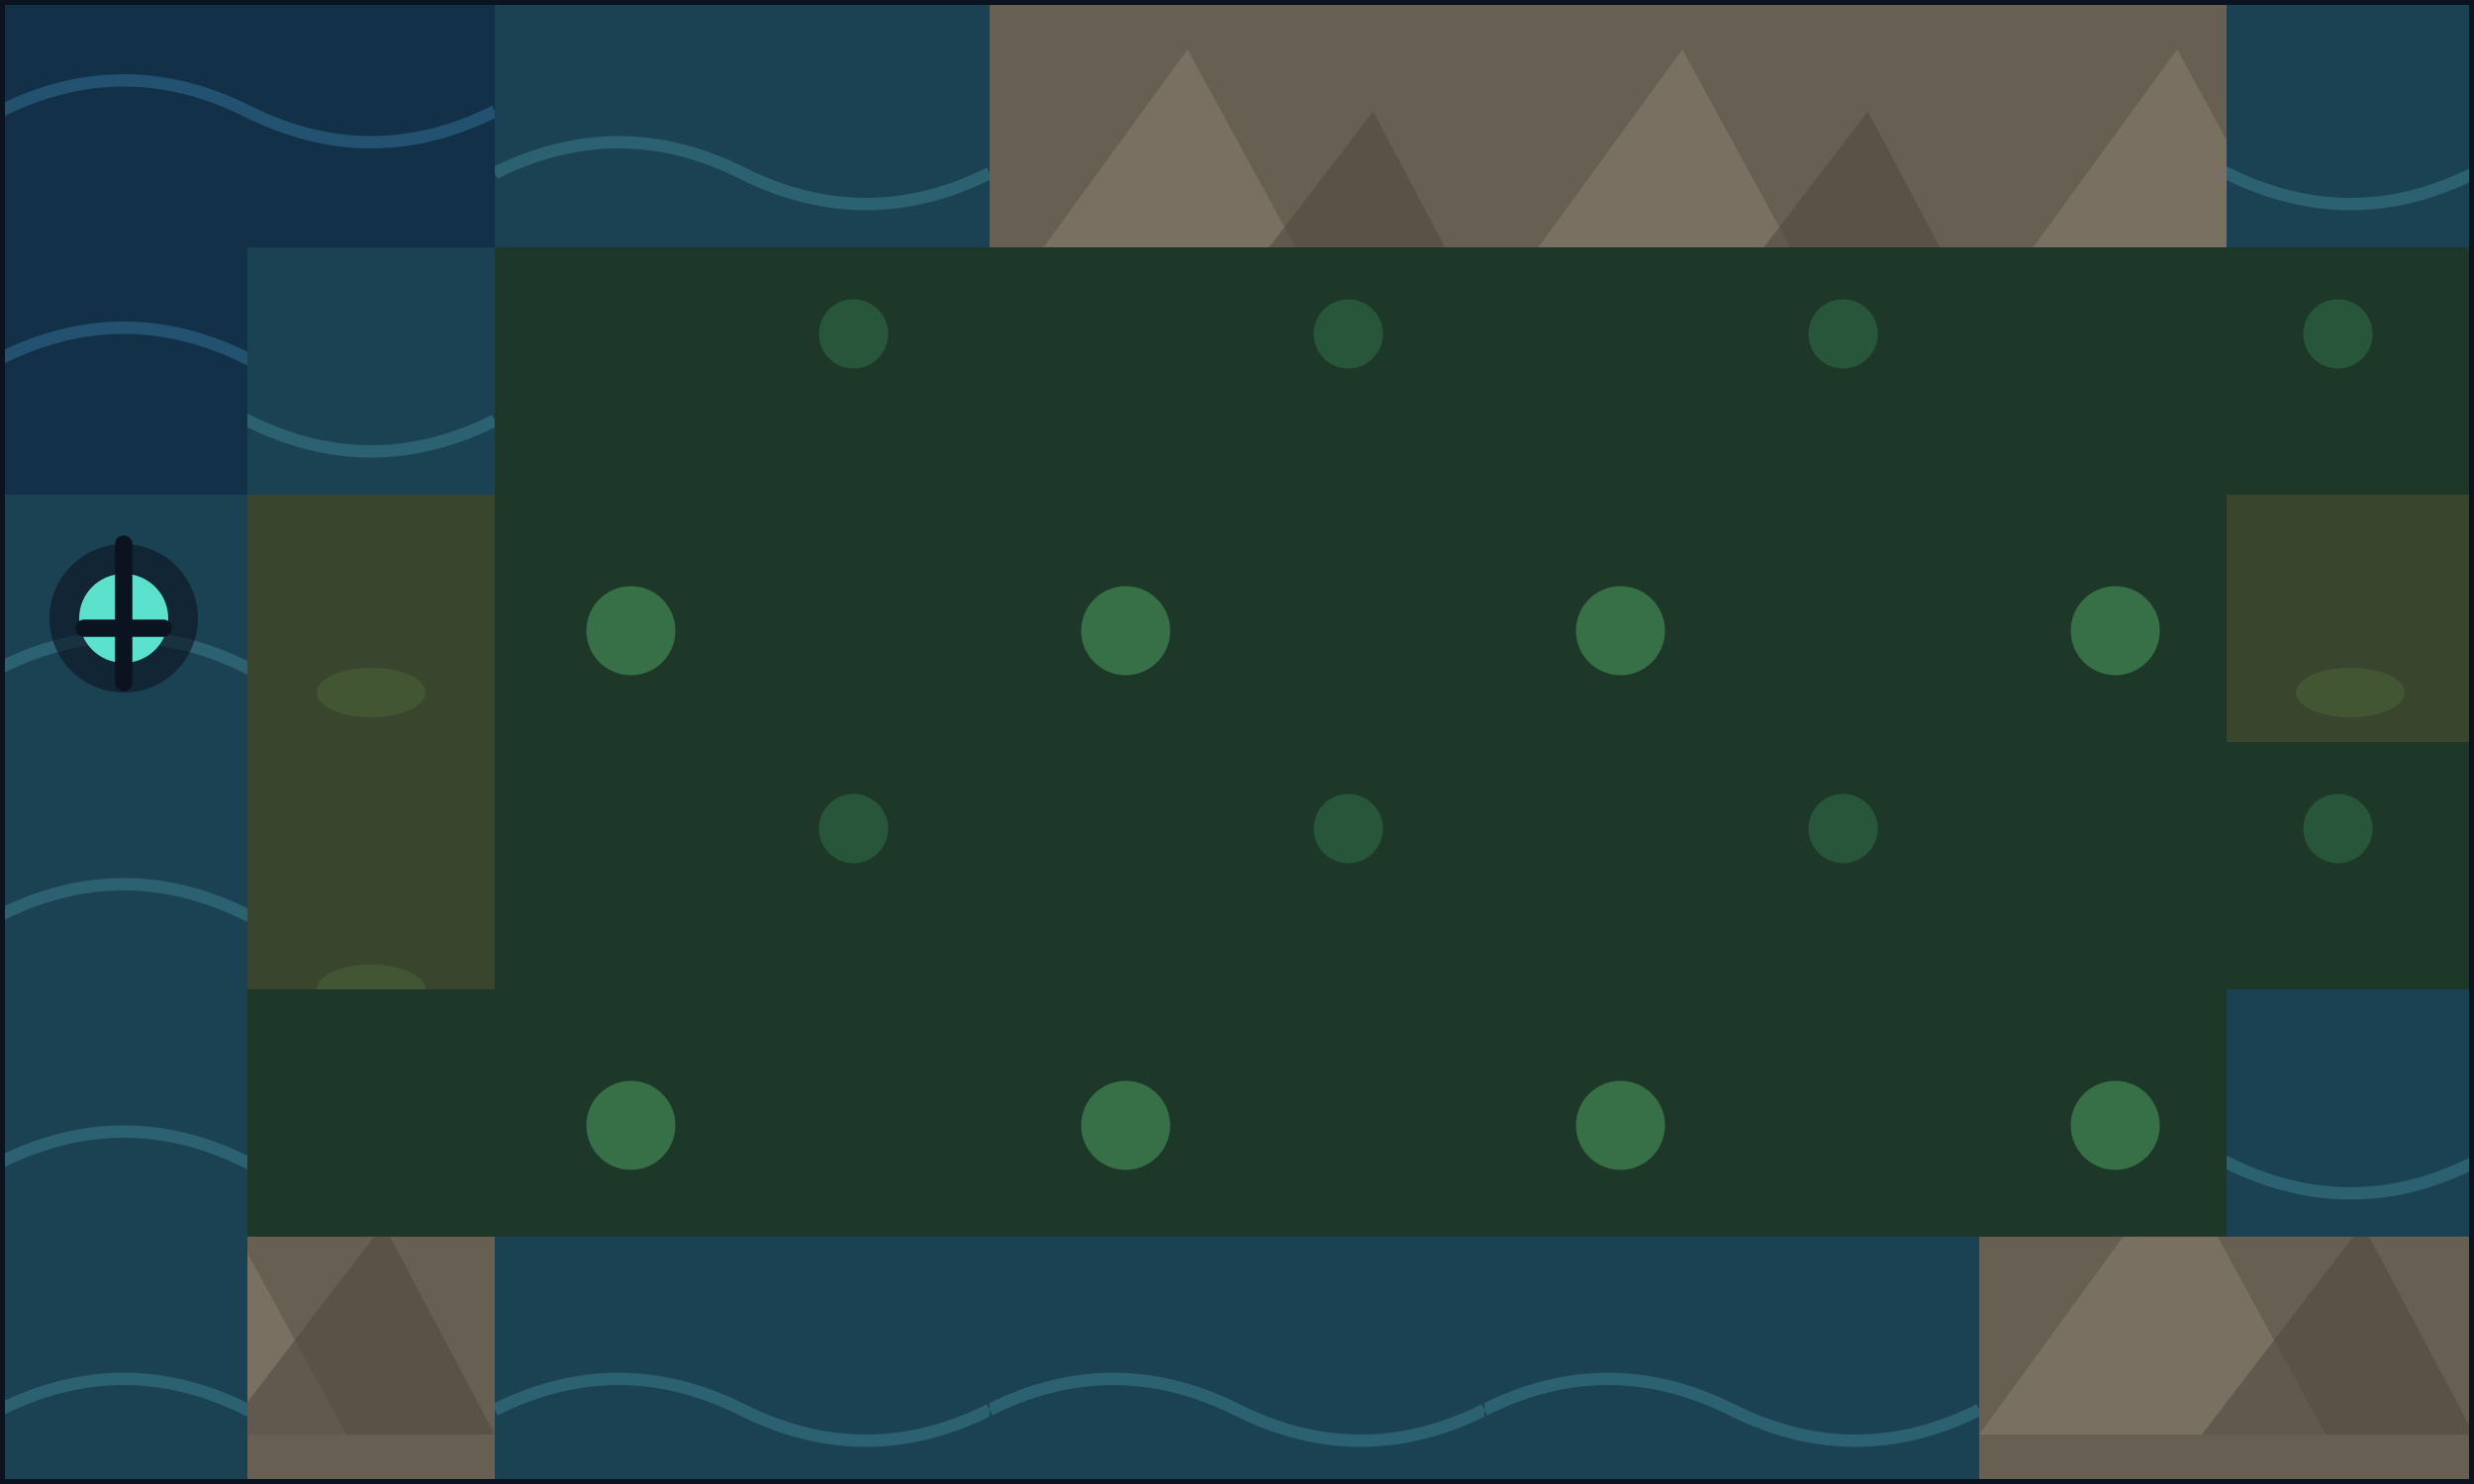
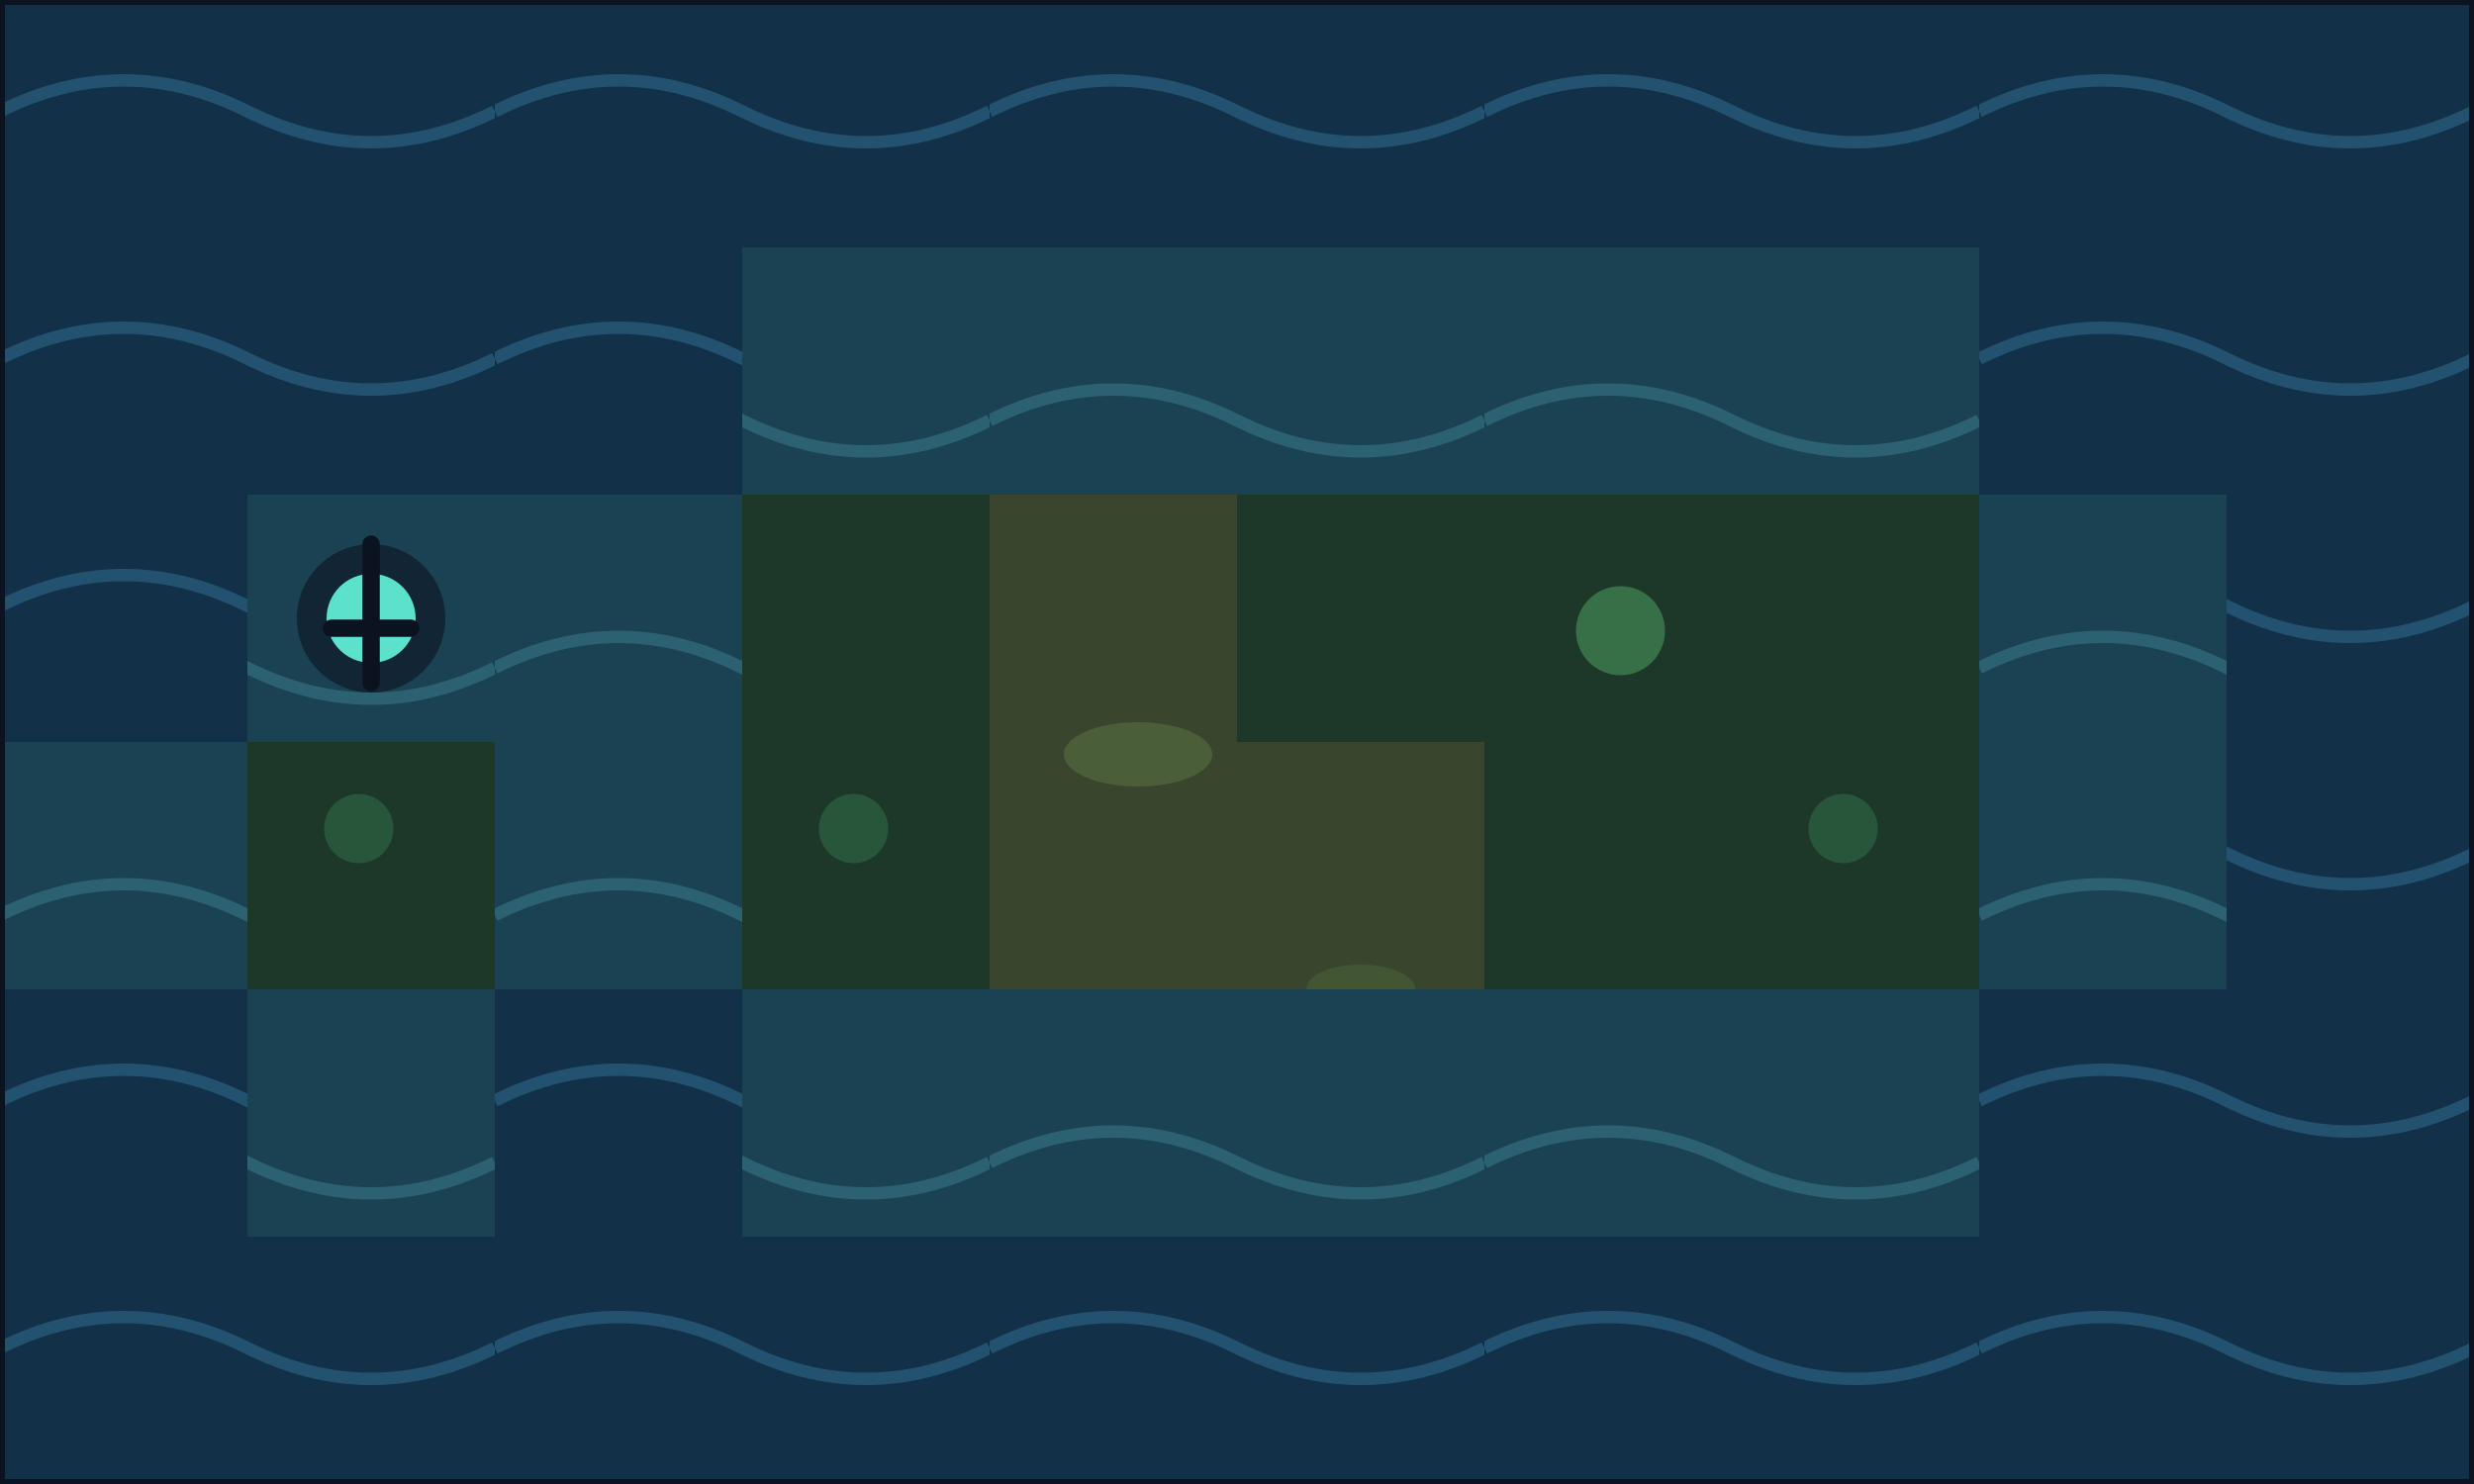
<svg xmlns="http://www.w3.org/2000/svg" viewBox="0 0 10 6" preserveAspectRatio="none">
  <defs>
    <pattern id="forest" width="2" height="2" patternUnits="userSpaceOnUse">
      <rect width="2" height="2" fill="#1d3828" />
      <circle cx=".55" cy=".55" r=".18" fill="#3d7d4d" opacity=".8" />
      <circle cx="1.45" cy="1.35" r=".14" fill="#2c6040" opacity=".75" />
    </pattern>
    <pattern id="hills" width="2" height="1.4" patternUnits="userSpaceOnUse">
      <rect width="2" height="1.4" fill="#4a4130" />
      <path d="M0 1.1 Q.5 .55 1 1.1 T2 1.1" fill="none" stroke="#75664a" stroke-width=".07" opacity=".6" />
    </pattern>
    <pattern id="mountain" width="2" height="1.5" patternUnits="userSpaceOnUse">
      <rect width="2" height="1.5" fill="#665f52" />
      <path d="M0 1.3 L.8 .2 L1.4 1.3Z" fill="#837a69" opacity=".65" />
      <path d="M.9 1.3 L1.55 .45 L2 1.3Z" fill="#514a40" opacity=".6" />
    </pattern>
    <pattern id="water" width="2" height="1" patternUnits="userSpaceOnUse">
      <rect width="2" height="1" fill="#123149" />
      <path d="M0 .45 Q.5 .2 1 .45 T2 .45" fill="none" stroke="#2f6d90" stroke-width=".05" opacity=".55" />
    </pattern>
    <pattern id="coast" width="2" height="1" patternUnits="userSpaceOnUse">
      <rect width="2" height="1" fill="#1a4252" />
      <path d="M0 .7 Q.5 .45 1 .7 T2 .7" fill="none" stroke="#3e7f91" stroke-width=".05" opacity=".5" />
    </pattern>
    <pattern id="marsh" width="2" height="1.2" patternUnits="userSpaceOnUse">
      <rect width="2" height="1.2" fill="#39462d" />
      <ellipse cx=".6" cy=".65" rx=".3" ry=".13" fill="#536840" opacity=".7" />
      <ellipse cx="1.5" cy=".4" rx=".22" ry=".1" fill="#4a6038" opacity=".6" />
    </pattern>
  </defs>
  <rect width="10" height="6" fill="#263b30" />
  <rect x="0" y="0" width="1.01" height="1.01" fill="url(#water)" />
  <rect x="1" y="0" width="1.01" height="1.01" fill="url(#water)" />
-   <rect x="2" y="0" width="1.01" height="1.01" fill="url(#coast)" />
-   <rect x="3" y="0" width="1.01" height="1.01" fill="url(#coast)" />
-   <rect x="4" y="0" width="1.01" height="1.01" fill="url(#mountain)" />
-   <rect x="5" y="0" width="1.01" height="1.01" fill="url(#mountain)" />
-   <rect x="6" y="0" width="1.01" height="1.01" fill="url(#mountain)" />
-   <rect x="7" y="0" width="1.01" height="1.01" fill="url(#mountain)" />
-   <rect x="8" y="0" width="1.01" height="1.01" fill="url(#mountain)" />
-   <rect x="9" y="0" width="1.01" height="1.01" fill="url(#coast)" />
+   <rect x="2" y="0" width="1.01" height="1.01" fill="url(#water)" />
+   <rect x="3" y="0" width="1.01" height="1.01" fill="url(#water)" />
+   <rect x="4" y="0" width="1.01" height="1.01" fill="url(#water)" />
+   <rect x="5" y="0" width="1.01" height="1.01" fill="url(#water)" />
+   <rect x="6" y="0" width="1.01" height="1.01" fill="url(#water)" />
+   <rect x="7" y="0" width="1.01" height="1.01" fill="url(#water)" />
+   <rect x="8" y="0" width="1.01" height="1.01" fill="url(#water)" />
+   <rect x="9" y="0" width="1.01" height="1.01" fill="url(#water)" />
  <rect x="0" y="1" width="1.01" height="1.01" fill="url(#water)" />
-   <rect x="1" y="1" width="1.01" height="1.01" fill="url(#coast)" />
-   <rect x="2" y="1" width="1.01" height="1.01" fill="url(#forest)" />
-   <rect x="3" y="1" width="1.01" height="1.01" fill="url(#forest)" />
-   <rect x="4" y="1" width="1.01" height="1.01" fill="url(#forest)" />
-   <rect x="5" y="1" width="1.01" height="1.01" fill="url(#forest)" />
-   <rect x="6" y="1" width="1.01" height="1.01" fill="url(#forest)" />
-   <rect x="7" y="1" width="1.01" height="1.01" fill="url(#forest)" />
-   <rect x="8" y="1" width="1.01" height="1.01" fill="url(#forest)" />
-   <rect x="9" y="1" width="1.01" height="1.01" fill="url(#forest)" />
-   <rect x="0" y="2" width="1.01" height="1.01" fill="url(#coast)" />
-   <rect x="1" y="2" width="1.01" height="1.01" fill="url(#marsh)" />
-   <rect x="2" y="2" width="1.01" height="1.01" fill="url(#forest)" />
+   <rect x="1" y="1" width="1.01" height="1.01" fill="url(#water)" />
+   <rect x="2" y="1" width="1.01" height="1.01" fill="url(#water)" />
+   <rect x="3" y="1" width="1.01" height="1.01" fill="url(#coast)" />
+   <rect x="4" y="1" width="1.01" height="1.01" fill="url(#coast)" />
+   <rect x="5" y="1" width="1.01" height="1.01" fill="url(#coast)" />
+   <rect x="6" y="1" width="1.01" height="1.01" fill="url(#coast)" />
+   <rect x="7" y="1" width="1.01" height="1.01" fill="url(#coast)" />
+   <rect x="8" y="1" width="1.01" height="1.01" fill="url(#water)" />
+   <rect x="9" y="1" width="1.01" height="1.01" fill="url(#water)" />
+   <rect x="0" y="2" width="1.01" height="1.01" fill="url(#water)" />
+   <rect x="1" y="2" width="1.01" height="1.01" fill="url(#coast)" />
+   <rect x="2" y="2" width="1.01" height="1.01" fill="url(#coast)" />
  <rect x="3" y="2" width="1.01" height="1.01" fill="url(#forest)" />
-   <rect x="4" y="2" width="1.01" height="1.01" fill="url(#forest)" />
+   <rect x="4" y="2" width="1.01" height="1.01" fill="url(#marsh)" />
  <rect x="5" y="2" width="1.01" height="1.01" fill="url(#forest)" />
  <rect x="6" y="2" width="1.01" height="1.01" fill="url(#forest)" />
  <rect x="7" y="2" width="1.01" height="1.01" fill="url(#forest)" />
-   <rect x="8" y="2" width="1.01" height="1.01" fill="url(#forest)" />
-   <rect x="9" y="2" width="1.01" height="1.01" fill="url(#marsh)" />
+   <rect x="8" y="2" width="1.01" height="1.01" fill="url(#coast)" />
+   <rect x="9" y="2" width="1.01" height="1.01" fill="url(#water)" />
  <rect x="0" y="3" width="1.01" height="1.01" fill="url(#coast)" />
-   <rect x="1" y="3" width="1.01" height="1.01" fill="url(#marsh)" />
-   <rect x="2" y="3" width="1.01" height="1.01" fill="url(#forest)" />
+   <rect x="1" y="3" width="1.01" height="1.01" fill="url(#forest)" />
+   <rect x="2" y="3" width="1.01" height="1.01" fill="url(#coast)" />
  <rect x="3" y="3" width="1.01" height="1.01" fill="url(#forest)" />
-   <rect x="4" y="3" width="1.01" height="1.01" fill="url(#forest)" />
-   <rect x="5" y="3" width="1.01" height="1.01" fill="url(#forest)" />
+   <rect x="4" y="3" width="1.01" height="1.01" fill="url(#marsh)" />
+   <rect x="5" y="3" width="1.01" height="1.01" fill="url(#marsh)" />
  <rect x="6" y="3" width="1.01" height="1.01" fill="url(#forest)" />
  <rect x="7" y="3" width="1.01" height="1.01" fill="url(#forest)" />
-   <rect x="8" y="3" width="1.01" height="1.01" fill="url(#forest)" />
-   <rect x="9" y="3" width="1.01" height="1.01" fill="url(#forest)" />
-   <rect x="0" y="4" width="1.01" height="1.01" fill="url(#coast)" />
-   <rect x="1" y="4" width="1.01" height="1.01" fill="url(#forest)" />
-   <rect x="2" y="4" width="1.01" height="1.01" fill="url(#forest)" />
-   <rect x="3" y="4" width="1.01" height="1.01" fill="url(#forest)" />
-   <rect x="4" y="4" width="1.01" height="1.01" fill="url(#forest)" />
-   <rect x="5" y="4" width="1.01" height="1.01" fill="url(#forest)" />
-   <rect x="6" y="4" width="1.01" height="1.01" fill="url(#forest)" />
-   <rect x="7" y="4" width="1.01" height="1.01" fill="url(#forest)" />
-   <rect x="8" y="4" width="1.01" height="1.01" fill="url(#forest)" />
-   <rect x="9" y="4" width="1.01" height="1.01" fill="url(#coast)" />
-   <rect x="0" y="5" width="1.01" height="1.01" fill="url(#coast)" />
-   <rect x="1" y="5" width="1.01" height="1.01" fill="url(#mountain)" />
-   <rect x="2" y="5" width="1.01" height="1.01" fill="url(#coast)" />
-   <rect x="3" y="5" width="1.01" height="1.01" fill="url(#coast)" />
-   <rect x="4" y="5" width="1.01" height="1.01" fill="url(#coast)" />
-   <rect x="5" y="5" width="1.01" height="1.01" fill="url(#coast)" />
-   <rect x="6" y="5" width="1.01" height="1.01" fill="url(#coast)" />
-   <rect x="7" y="5" width="1.01" height="1.01" fill="url(#coast)" />
-   <rect x="8" y="5" width="1.01" height="1.01" fill="url(#mountain)" />
-   <rect x="9" y="5" width="1.01" height="1.01" fill="url(#mountain)" />
-   <circle cx="0.5" cy="2.5" r=".3" fill="#0b1220" opacity=".6" />
-   <circle cx="0.5" cy="2.5" r=".18" fill="#5eead4" opacity=".95" />
-   <path d="M0.5 2.2 V2.76 M0.34 2.54 H0.66" stroke="#0b1220" stroke-width=".07" stroke-linecap="round" />
+   <rect x="8" y="3" width="1.01" height="1.01" fill="url(#coast)" />
+   <rect x="9" y="3" width="1.01" height="1.01" fill="url(#water)" />
+   <rect x="0" y="4" width="1.01" height="1.01" fill="url(#water)" />
+   <rect x="1" y="4" width="1.01" height="1.01" fill="url(#coast)" />
+   <rect x="2" y="4" width="1.01" height="1.01" fill="url(#water)" />
+   <rect x="3" y="4" width="1.01" height="1.01" fill="url(#coast)" />
+   <rect x="4" y="4" width="1.01" height="1.01" fill="url(#coast)" />
+   <rect x="5" y="4" width="1.01" height="1.01" fill="url(#coast)" />
+   <rect x="6" y="4" width="1.01" height="1.01" fill="url(#coast)" />
+   <rect x="7" y="4" width="1.01" height="1.01" fill="url(#coast)" />
+   <rect x="8" y="4" width="1.01" height="1.01" fill="url(#water)" />
+   <rect x="9" y="4" width="1.01" height="1.01" fill="url(#water)" />
+   <rect x="0" y="5" width="1.01" height="1.01" fill="url(#water)" />
+   <rect x="1" y="5" width="1.01" height="1.01" fill="url(#water)" />
+   <rect x="2" y="5" width="1.01" height="1.01" fill="url(#water)" />
+   <rect x="3" y="5" width="1.01" height="1.01" fill="url(#water)" />
+   <rect x="4" y="5" width="1.01" height="1.01" fill="url(#water)" />
+   <rect x="5" y="5" width="1.01" height="1.01" fill="url(#water)" />
+   <rect x="6" y="5" width="1.01" height="1.01" fill="url(#water)" />
+   <rect x="7" y="5" width="1.01" height="1.01" fill="url(#water)" />
+   <rect x="8" y="5" width="1.01" height="1.01" fill="url(#water)" />
+   <rect x="9" y="5" width="1.01" height="1.01" fill="url(#water)" />
+   <circle cx="1.5" cy="2.5" r=".3" fill="#0b1220" opacity=".6" />
+   <circle cx="1.5" cy="2.5" r=".18" fill="#5eead4" opacity=".95" />
+   <path d="M1.5 2.2 V2.76 M1.34 2.54 H1.66" stroke="#0b1220" stroke-width=".07" stroke-linecap="round" />
  <path d="M0 0H10V6H0Z" fill="none" stroke="#0b1220" stroke-width=".04" />
</svg>
